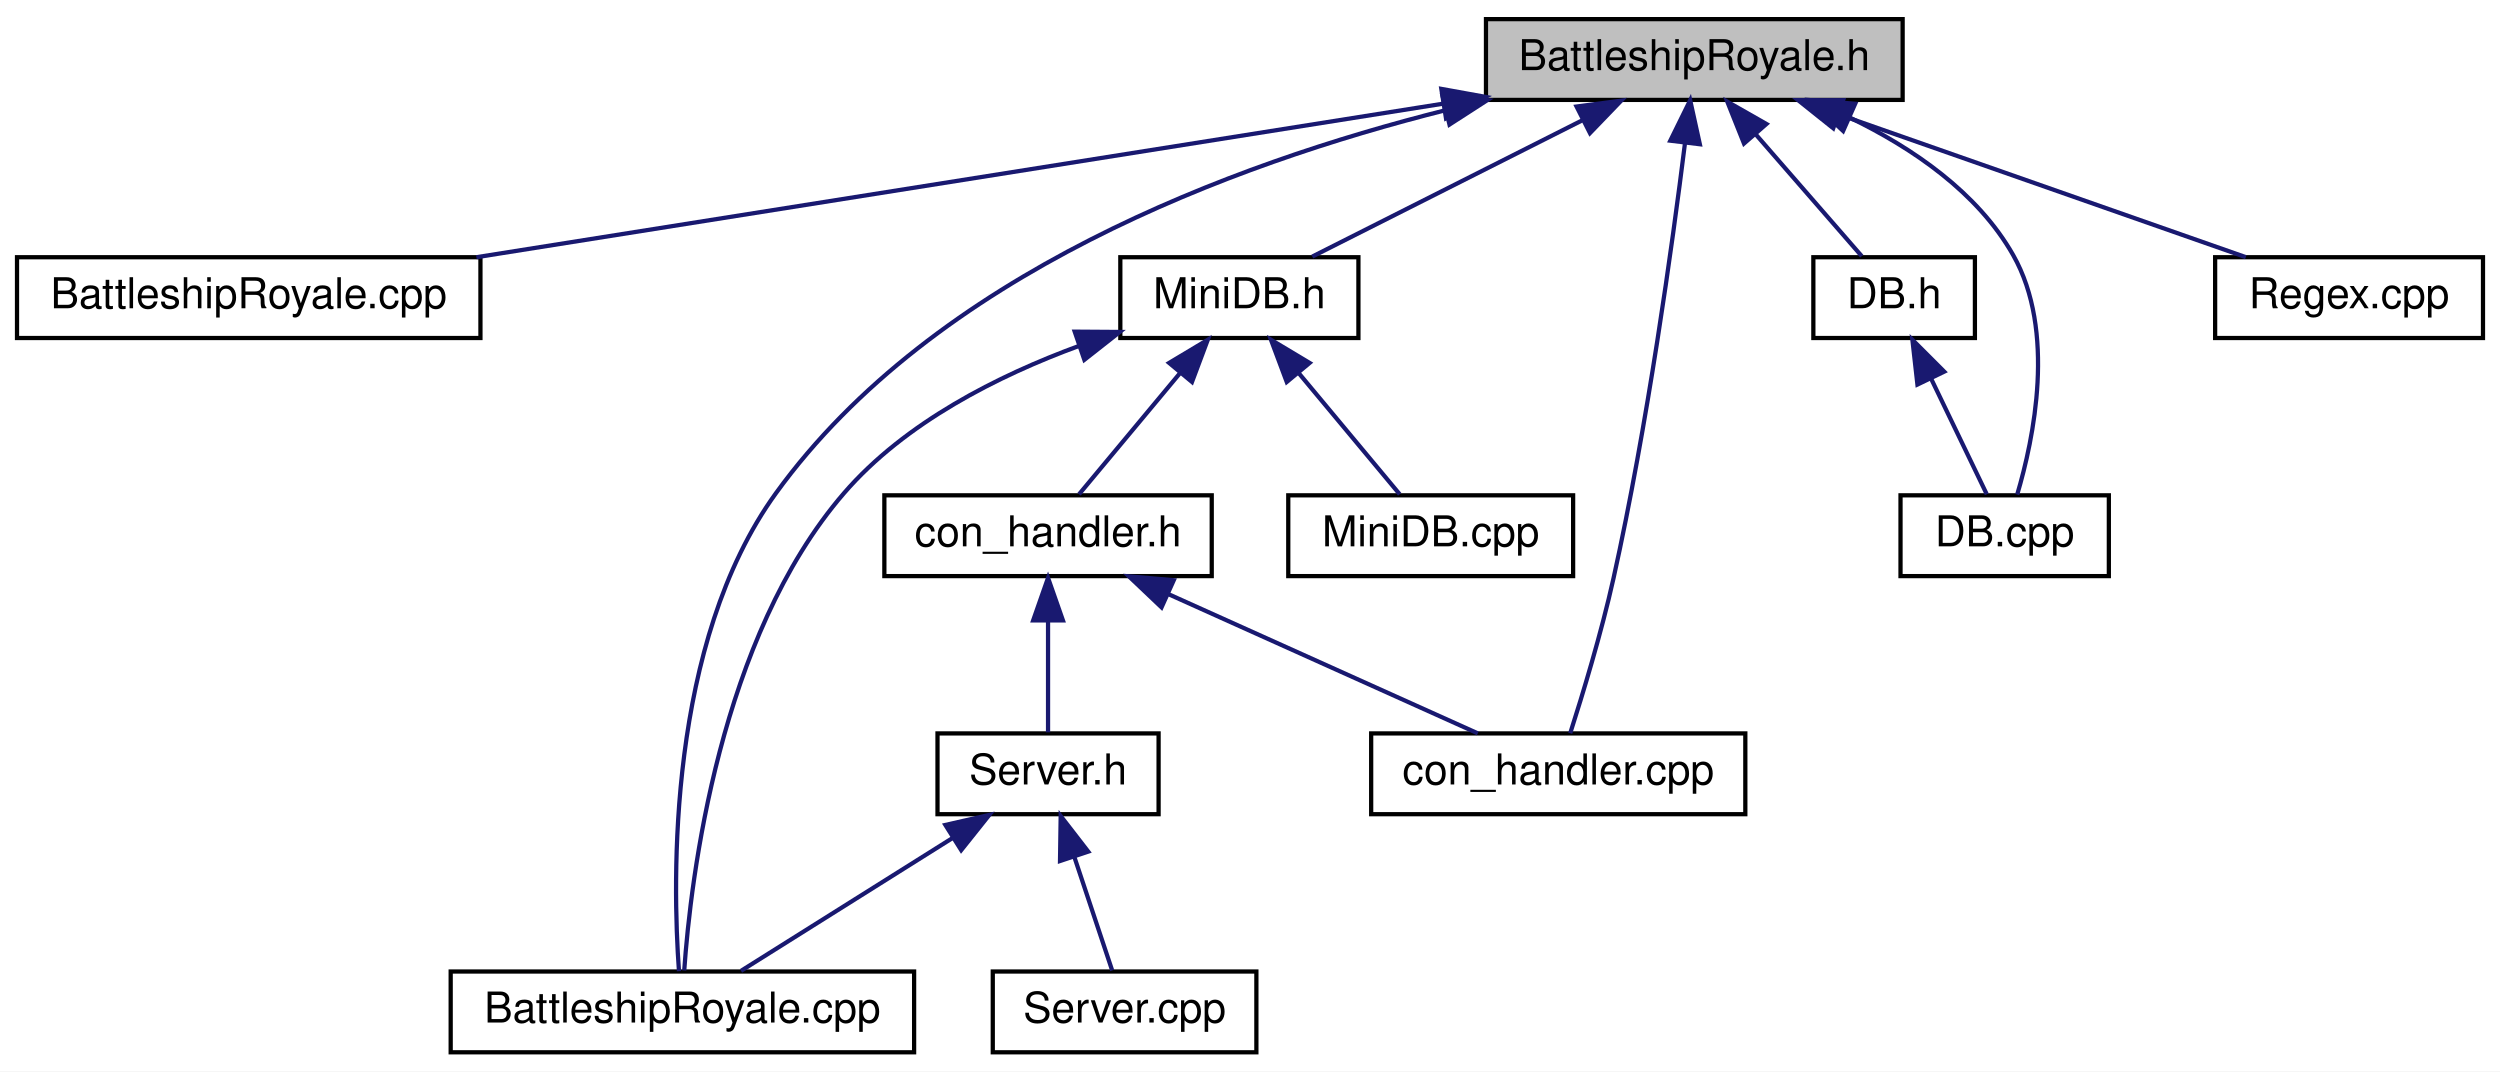
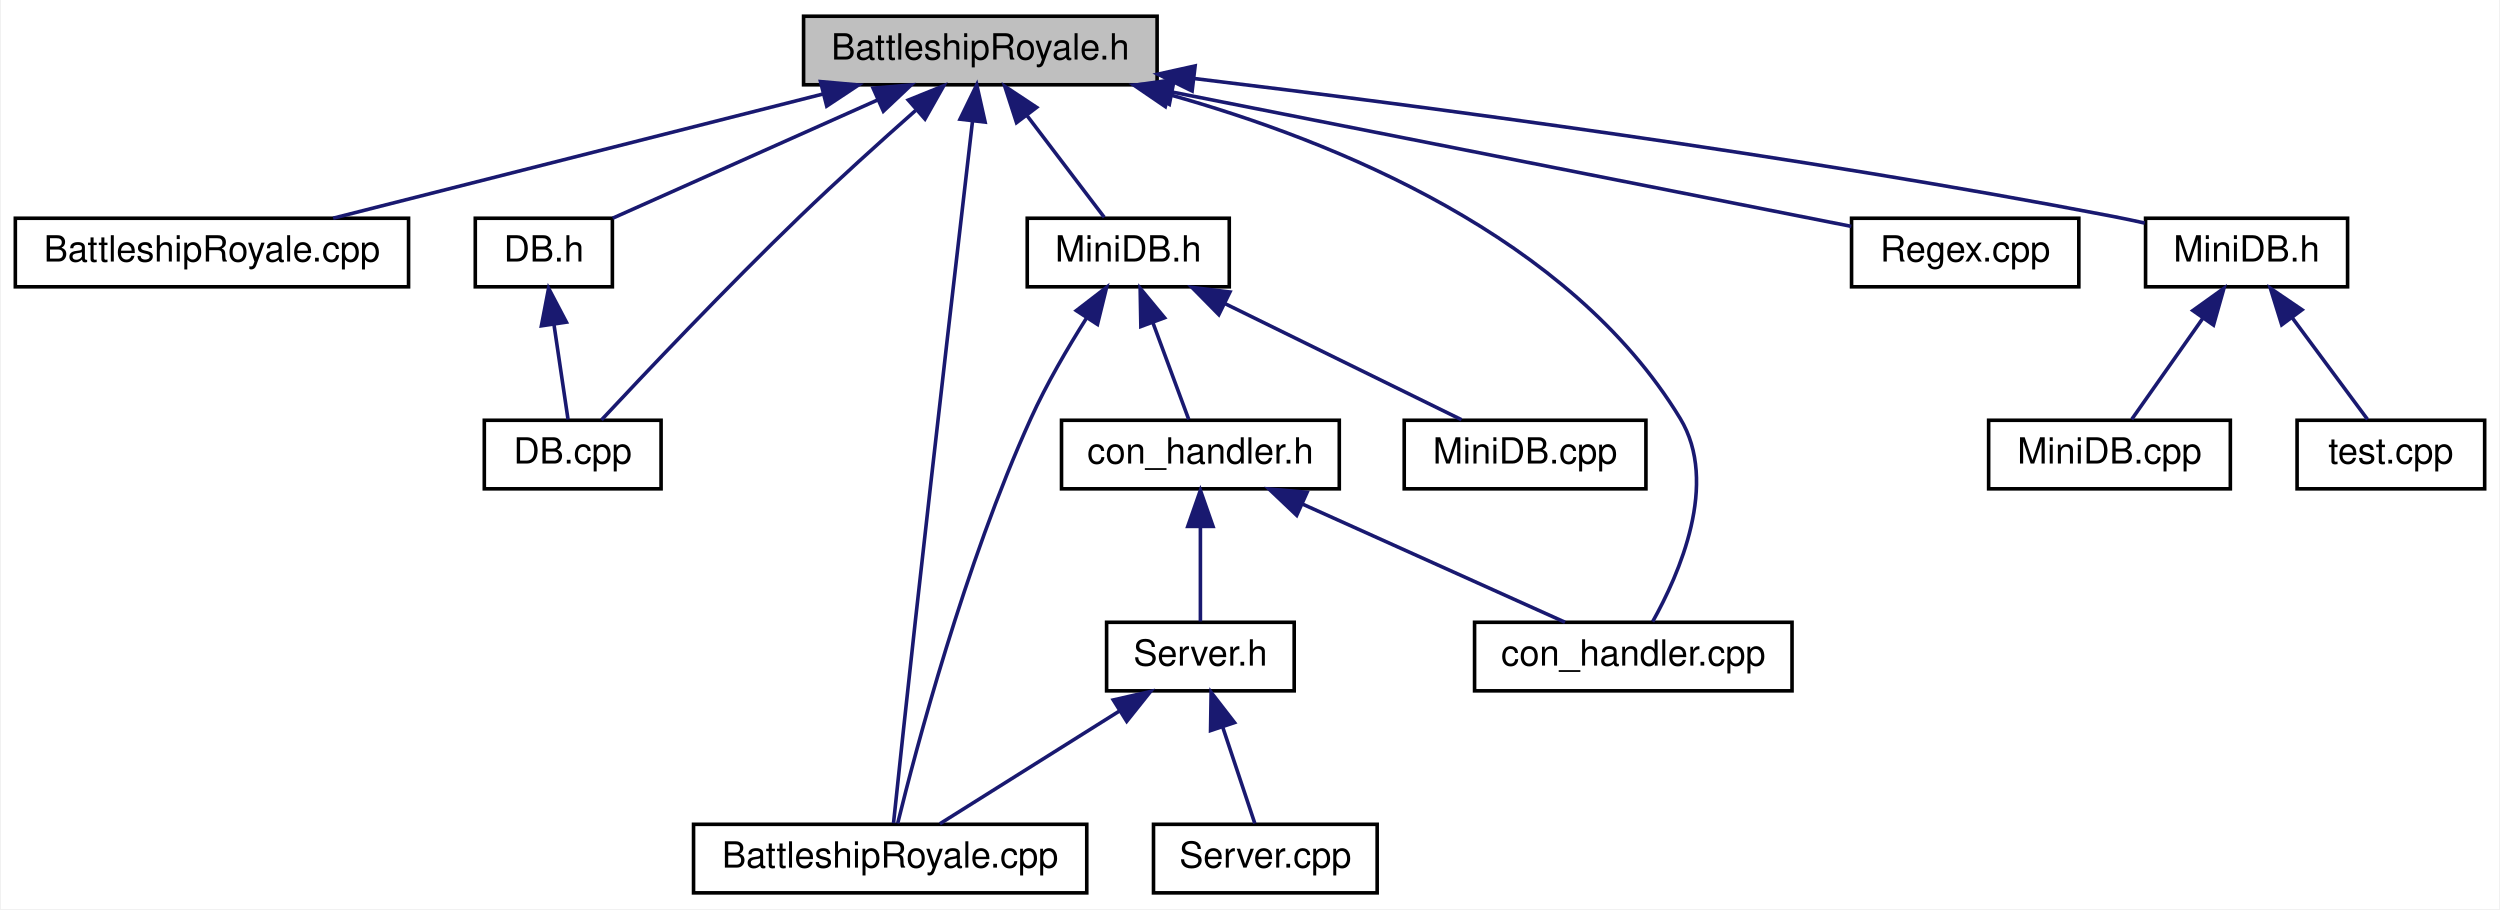
- <svg xmlns="http://www.w3.org/2000/svg" xmlns:xlink="http://www.w3.org/1999/xlink" width="588pt" height="252pt" viewBox="0.00 0.00 588.00 252.00">
+ <svg xmlns="http://www.w3.org/2000/svg" xmlns:xlink="http://www.w3.org/1999/xlink" width="693pt" height="252pt" viewBox="0.00 0.00 692.50 252.00">
  <g id="graph0" class="graph" transform="scale(1 1) rotate(0) translate(4 248)">
-     <polygon fill="white" stroke="none" points="-4,4 -4,-248 584,-248 584,4 -4,4" />
+     <polygon fill="white" stroke="none" points="-4,4 -4,-248 688.5,-248 688.5,4 -4,4" />
    <g id="node1" class="node">
      <g id="a_node1">
        <a xlink:title="Заголовочный файл с пространством имён, которое хранит в себе константы.">
-           <polygon fill="#bfbfbf" stroke="black" points="345.5,-224.5 345.5,-243.5 443.5,-243.5 443.5,-224.5 345.5,-224.5" />
-           <text text-anchor="middle" x="394.5" y="-231.5" font-family="Helvetica,sans-Serif" font-size="10.00">BattleshipRoyale.h</text>
+           <polygon fill="#bfbfbf" stroke="black" points="218.5,-224.5 218.5,-243.5 316.5,-243.5 316.5,-224.5 218.5,-224.5" />
+           <text text-anchor="middle" x="267.5" y="-231.5" font-family="Helvetica,sans-Serif" font-size="10.00">BattleshipRoyale.h</text>
        </a>
      </g>
    </g>
    <g id="node2" class="node">
      <g id="a_node2">
        <a xlink:href="client_2src_2_battleship_royale_8cpp.html" target="_top" xlink:title="Клиент">
          <polygon fill="white" stroke="black" points="0,-168.5 0,-187.5 109,-187.5 109,-168.5 0,-168.5" />
          <text text-anchor="middle" x="54.5" y="-175.5" font-family="Helvetica,sans-Serif" font-size="10.00">BattleshipRoyale.cpp</text>
        </a>
      </g>
    </g>
    <g id="edge1" class="edge">
-       <path fill="none" stroke="midnightblue" d="M335.47,-223.625C271.377,-213.445 169.908,-197.33 108.048,-187.505" />
-       <polygon fill="midnightblue" stroke="midnightblue" points="334.999,-227.094 345.424,-225.206 336.097,-220.18 334.999,-227.094" />
+       <path fill="none" stroke="midnightblue" d="M223.949,-221.959C183.719,-211.76 124.797,-196.822 88.093,-187.516" />
+       <polygon fill="midnightblue" stroke="midnightblue" points="223.196,-225.379 233.75,-224.444 224.916,-218.593 223.196,-225.379" />
    </g>
    <g id="node3" class="node">
      <g id="a_node3">
-         <a xlink:href="server_2src_2_battleship_royale_8cpp.html" target="_top" xlink:title="Сервер">
-           <polygon fill="white" stroke="black" points="102,-0.5 102,-19.5 211,-19.5 211,-0.5 102,-0.5" />
-           <text text-anchor="middle" x="156.5" y="-7.5" font-family="Helvetica,sans-Serif" font-size="10.00">BattleshipRoyale.cpp</text>
+         <a xlink:href="_d_b_8h.html" target="_top" xlink:title="Работа с базой данных">
+           <polygon fill="white" stroke="black" points="127.5,-168.5 127.5,-187.5 165.5,-187.5 165.5,-168.5 127.5,-168.5" />
+           <text text-anchor="middle" x="146.5" y="-175.5" font-family="Helvetica,sans-Serif" font-size="10.00">DB.h</text>
        </a>
      </g>
    </g>
    <g id="edge2" class="edge">
-       <path fill="none" stroke="midnightblue" d="M336.047,-222.096C285.789,-209.463 215.698,-183.407 178.5,-132 152.966,-96.713 154.157,-40.828 155.694,-19.581" />
-       <polygon fill="midnightblue" stroke="midnightblue" points="335.277,-225.511 345.819,-224.447 336.915,-218.705 335.277,-225.511" />
+       <path fill="none" stroke="midnightblue" d="M239.194,-220.368C216.535,-210.255 185.374,-196.349 165.583,-187.516" />
+       <polygon fill="midnightblue" stroke="midnightblue" points="237.769,-223.564 248.327,-224.444 240.622,-217.172 237.769,-223.564" />
    </g>
    <g id="node4" class="node">
      <g id="a_node4">
-         <a xlink:href="_mini_d_b_8h.html" target="_top" xlink:title="Облегчённый класс для работы с бд">
-           <polygon fill="white" stroke="black" points="259.5,-168.5 259.5,-187.5 315.5,-187.5 315.5,-168.5 259.5,-168.5" />
-           <text text-anchor="middle" x="287.5" y="-175.5" font-family="Helvetica,sans-Serif" font-size="10.00">MiniDB.h</text>
+         <a xlink:href="_d_b_8cpp.html" target="_top" xlink:title="Работа с базой данных">
+           <polygon fill="white" stroke="black" points="130,-112.5 130,-131.5 179,-131.5 179,-112.5 130,-112.5" />
+           <text text-anchor="middle" x="154.5" y="-119.5" font-family="Helvetica,sans-Serif" font-size="10.00">DB.cpp</text>
        </a>
      </g>
    </g>
+     <g id="edge4" class="edge">
+       <path fill="none" stroke="midnightblue" d="M249.587,-217.409C239.936,-208.877 227.906,-198.029 217.5,-188 197.131,-168.371 174.26,-144.21 162.475,-131.595" />
+       <polygon fill="midnightblue" stroke="midnightblue" points="247.533,-220.263 257.356,-224.232 252.152,-215.003 247.533,-220.263" />
+     </g>
+     <g id="node5" class="node">
+       <g id="a_node5">
+         <a xlink:href="server_2src_2_battleship_royale_8cpp.html" target="_top" xlink:title="Сервер">
+           <polygon fill="white" stroke="black" points="188,-0.5 188,-19.5 297,-19.5 297,-0.5 188,-0.5" />
+           <text text-anchor="middle" x="242.5" y="-7.5" font-family="Helvetica,sans-Serif" font-size="10.00">BattleshipRoyale.cpp</text>
+         </a>
+       </g>
+     </g>
+     <g id="edge5" class="edge">
+       <path fill="none" stroke="midnightblue" d="M265.332,-214.455C261.908,-185.087 255.066,-126.07 249.5,-76 247.268,-55.921 244.756,-32.339 243.432,-19.834" />
+       <polygon fill="midnightblue" stroke="midnightblue" points="261.868,-214.966 266.504,-224.493 268.821,-214.155 261.868,-214.966" />
+     </g>
+     <g id="node6" class="node">
+       <g id="a_node6">
+         <a xlink:href="server_2src_2_mini_d_b_8h.html" target="_top" xlink:title="Облегчённый класс для работы с бд">
+           <polygon fill="white" stroke="black" points="280.5,-168.5 280.5,-187.5 336.5,-187.5 336.5,-168.5 280.5,-168.5" />
+           <text text-anchor="middle" x="308.5" y="-175.5" font-family="Helvetica,sans-Serif" font-size="10.00">MiniDB.h</text>
+         </a>
+       </g>
+     </g>
+     <g id="edge6" class="edge">
+       <path fill="none" stroke="midnightblue" d="M280.517,-215.855C287.617,-206.505 296.104,-195.327 301.856,-187.751" />
+       <polygon fill="midnightblue" stroke="midnightblue" points="277.53,-214.002 274.27,-224.083 283.105,-218.235 277.53,-214.002" />
+     </g>
+     <g id="node10" class="node">
+       <g id="a_node10">
+         <a xlink:href="server_2src_2con__handler_8cpp.html" target="_top" xlink:title="handler">
+           <polygon fill="white" stroke="black" points="404.5,-56.5 404.5,-75.5 492.5,-75.5 492.5,-56.5 404.5,-56.5" />
+           <text text-anchor="middle" x="448.5" y="-63.5" font-family="Helvetica,sans-Serif" font-size="10.00">con_handler.cpp</text>
+         </a>
+       </g>
+     </g>
+     <g id="edge14" class="edge">
+       <path fill="none" stroke="midnightblue" d="M319.901,-221.768C366.191,-208.77 430.945,-182.356 461.5,-132 472.365,-114.094 461.211,-88.795 453.854,-75.665" />
+       <polygon fill="midnightblue" stroke="midnightblue" points="318.781,-218.444 310.03,-224.416 320.595,-225.205 318.781,-218.444" />
+     </g>
+     <g id="node12" class="node">
+       <g id="a_node12">
+         <a xlink:href="server_2src_2_regex_8cpp.html" target="_top" xlink:title="Работа с регулярными выражениями">
+           <polygon fill="white" stroke="black" points="509,-168.5 509,-187.5 572,-187.5 572,-168.5 509,-168.5" />
+           <text text-anchor="middle" x="540.5" y="-175.5" font-family="Helvetica,sans-Serif" font-size="10.00">Regex.cpp</text>
+         </a>
+       </g>
+     </g>
+     <g id="edge15" class="edge">
+       <path fill="none" stroke="midnightblue" d="M320.841,-222.449C376.81,-211.378 462.916,-194.346 508.934,-185.244" />
+       <polygon fill="midnightblue" stroke="midnightblue" points="319.888,-219.07 310.758,-224.444 321.247,-225.937 319.888,-219.07" />
+     </g>
+     <g id="node13" class="node">
+       <g id="a_node13">
+         <a xlink:href="testing_2minidb_2_mini_d_b_8h.html" target="_top" xlink:title="Облегчённый класс для работы с бд">
+           <polygon fill="white" stroke="black" points="590.5,-168.5 590.5,-187.5 646.5,-187.5 646.5,-168.5 590.5,-168.5" />
+           <text text-anchor="middle" x="618.5" y="-175.5" font-family="Helvetica,sans-Serif" font-size="10.00">MiniDB.h</text>
+         </a>
+       </g>
+     </g>
+     <g id="edge16" class="edge">
+       <path fill="none" stroke="midnightblue" d="M326.895,-226.217C390.249,-218.58 493.396,-204.988 581.5,-188 584.356,-187.449 587.324,-186.822 590.28,-186.161" />
+       <polygon fill="midnightblue" stroke="midnightblue" points="326.208,-222.774 316.694,-227.437 327.039,-229.725 326.208,-222.774" />
+     </g>
    <g id="edge3" class="edge">
-       <path fill="none" stroke="midnightblue" d="M368.198,-219.726C348.385,-209.727 321.793,-196.307 304.649,-187.655" />
-       <polygon fill="midnightblue" stroke="midnightblue" points="366.804,-222.943 377.309,-224.324 369.958,-216.694 366.804,-222.943" />
+       <path fill="none" stroke="midnightblue" d="M149.3,-158.101C150.628,-149.136 152.151,-138.858 153.204,-131.751" />
+       <polygon fill="midnightblue" stroke="midnightblue" points="145.824,-157.678 147.821,-168.083 152.749,-158.704 145.824,-157.678" />
+     </g>
+     <g id="edge7" class="edge">
+       <path fill="none" stroke="midnightblue" d="M296.892,-159.767C291.719,-151.59 285.831,-141.541 281.5,-132 263.163,-91.604 249.579,-40.049 244.588,-19.762" />
+       <polygon fill="midnightblue" stroke="midnightblue" points="294.104,-161.899 302.499,-168.362 299.966,-158.074 294.104,-161.899" />
+     </g>
+     <g id="node7" class="node">
+       <g id="a_node7">
+         <a xlink:href="server_2src_2con__handler_8h.html" target="_top" xlink:title="handler">
+           <polygon fill="white" stroke="black" points="290,-112.5 290,-131.5 367,-131.5 367,-112.5 290,-112.5" />
+           <text text-anchor="middle" x="328.5" y="-119.5" font-family="Helvetica,sans-Serif" font-size="10.00">con_handler.h</text>
+         </a>
+       </g>
+     </g>
+     <g id="edge8" class="edge">
+       <path fill="none" stroke="midnightblue" d="M315.282,-158.69C318.652,-149.589 322.569,-139.014 325.259,-131.751" />
+       <polygon fill="midnightblue" stroke="midnightblue" points="311.994,-157.49 311.803,-168.083 318.558,-159.921 311.994,-157.49" />
+     </g>
+     <g id="node11" class="node">
+       <g id="a_node11">
+         <a xlink:href="server_2src_2_mini_d_b_8cpp.html" target="_top" xlink:title="Облегчённый класс для работы с бд">
+           <polygon fill="white" stroke="black" points="385,-112.5 385,-131.5 452,-131.5 452,-112.5 385,-112.5" />
+           <text text-anchor="middle" x="418.5" y="-119.5" font-family="Helvetica,sans-Serif" font-size="10.00">MiniDB.cpp</text>
+         </a>
+       </g>
+     </g>
+     <g id="edge13" class="edge">
+       <path fill="none" stroke="midnightblue" d="M335.262,-163.862C355.659,-153.849 383.166,-140.346 400.87,-131.655" />
+       <polygon fill="midnightblue" stroke="midnightblue" points="333.608,-160.775 326.173,-168.324 336.692,-167.059 333.608,-160.775" />
    </g>
    <g id="node8" class="node">
      <g id="a_node8">
-         <a xlink:href="server_2src_2con__handler_8cpp.html" target="_top" xlink:title="handler">
-           <polygon fill="white" stroke="black" points="318.5,-56.5 318.5,-75.5 406.5,-75.5 406.5,-56.5 318.5,-56.5" />
-           <text text-anchor="middle" x="362.5" y="-63.5" font-family="Helvetica,sans-Serif" font-size="10.00">con_handler.cpp</text>
+         <a xlink:href="server_2src_2_server_8h.html" target="_top" xlink:title="Асинхронный сервер написанный на boost asio.">
+           <polygon fill="white" stroke="black" points="302.5,-56.5 302.5,-75.5 354.5,-75.5 354.5,-56.5 302.5,-56.5" />
+           <text text-anchor="middle" x="328.5" y="-63.5" font-family="Helvetica,sans-Serif" font-size="10.00">Server.h</text>
+         </a>
+       </g>
+     </g>
+     <g id="edge9" class="edge">
+       <path fill="none" stroke="midnightblue" d="M328.5,-101.805C328.5,-92.91 328.5,-82.78 328.5,-75.751" />
+       <polygon fill="midnightblue" stroke="midnightblue" points="325,-102.083 328.5,-112.083 332,-102.083 325,-102.083" />
+     </g>
+     <g id="edge12" class="edge">
+       <path fill="none" stroke="midnightblue" d="M356.873,-108.232C379.32,-98.131 410.035,-84.309 429.575,-75.516" />
+       <polygon fill="midnightblue" stroke="midnightblue" points="355.197,-105.148 347.514,-112.444 358.07,-111.532 355.197,-105.148" />
+     </g>
+     <g id="edge10" class="edge">
+       <path fill="none" stroke="midnightblue" d="M306.045,-50.901C290.276,-40.999 269.686,-28.07 256.283,-19.654" />
+       <polygon fill="midnightblue" stroke="midnightblue" points="304.352,-53.97 314.683,-56.324 308.075,-48.042 304.352,-53.97" />
+     </g>
+     <g id="node9" class="node">
+       <g id="a_node9">
+         <a xlink:href="server_2src_2_server_8cpp.html" target="_top" xlink:title="Асинхронный сервер написанный на boost asio.">
+           <polygon fill="white" stroke="black" points="315.5,-0.5 315.5,-19.5 377.5,-19.5 377.5,-0.5 315.5,-0.5" />
+           <text text-anchor="middle" x="346.5" y="-7.5" font-family="Helvetica,sans-Serif" font-size="10.00">Server.cpp</text>
        </a>
      </g>
    </g>
    <g id="edge11" class="edge">
-       <path fill="none" stroke="midnightblue" d="M392.304,-214.305C389.329,-190.415 383.462,-147.858 375.5,-112 372.644,-99.139 368.197,-84.535 365.316,-75.544" />
-       <polygon fill="midnightblue" stroke="midnightblue" points="388.853,-214.915 393.529,-224.422 395.802,-214.074 388.853,-214.915" />
+       <path fill="none" stroke="midnightblue" d="M334.701,-46.396C337.713,-37.362 341.188,-26.936 343.583,-19.751" />
+       <polygon fill="midnightblue" stroke="midnightblue" points="331.314,-45.489 331.472,-56.083 337.955,-47.703 331.314,-45.489" />
    </g>
-     <g id="node10" class="node">
-       <g id="a_node10">
-         <a xlink:href="_d_b_8h.html" target="_top" xlink:title="Работа с базой данных">
-           <polygon fill="white" stroke="black" points="422.5,-168.5 422.5,-187.5 460.5,-187.5 460.5,-168.5 422.5,-168.5" />
-           <text text-anchor="middle" x="441.5" y="-175.5" font-family="Helvetica,sans-Serif" font-size="10.00">DB.h</text>
+     <g id="node14" class="node">
+       <g id="a_node14">
+         <a xlink:href="testing_2minidb_2_mini_d_b_8cpp.html" target="_top" xlink:title="Облегчённый класс для работы с бд">
+           <polygon fill="white" stroke="black" points="547,-112.5 547,-131.5 614,-131.5 614,-112.5 547,-112.5" />
+           <text text-anchor="middle" x="580.5" y="-119.5" font-family="Helvetica,sans-Serif" font-size="10.00">MiniDB.cpp</text>
        </a>
      </g>
    </g>
-     <g id="edge12" class="edge">
-       <path fill="none" stroke="midnightblue" d="M408.921,-216.431C417.158,-206.967 427.154,-195.483 433.883,-187.751" />
-       <polygon fill="midnightblue" stroke="midnightblue" points="406.186,-214.242 402.261,-224.083 411.466,-218.838 406.186,-214.242" />
+     <g id="edge17" class="edge">
+       <path fill="none" stroke="midnightblue" d="M606.435,-159.855C599.855,-150.505 591.989,-139.327 586.658,-131.751" />
+       <polygon fill="midnightblue" stroke="midnightblue" points="603.608,-161.919 612.225,-168.083 609.332,-157.891 603.608,-161.919" />
    </g>
-     <g id="node11" class="node">
-       <g id="a_node11">
-         <a xlink:href="_d_b_8cpp.html" target="_top" xlink:title="Работа с базой данных">
-           <polygon fill="white" stroke="black" points="443,-112.5 443,-131.5 492,-131.5 492,-112.5 443,-112.5" />
-           <text text-anchor="middle" x="467.5" y="-119.5" font-family="Helvetica,sans-Serif" font-size="10.00">DB.cpp</text>
+     <g id="node15" class="node">
+       <g id="a_node15">
+         <a xlink:href="test_8cpp.html" target="_top" xlink:title=" ">
+           <polygon fill="white" stroke="black" points="632.5,-112.5 632.5,-131.5 684.5,-131.5 684.5,-112.5 632.5,-112.5" />
+           <text text-anchor="middle" x="658.5" y="-119.5" font-family="Helvetica,sans-Serif" font-size="10.00">test.cpp</text>
        </a>
      </g>
    </g>
-     <g id="edge14" class="edge">
-       <path fill="none" stroke="midnightblue" d="M431.213,-220.268C445.838,-213.181 461.153,-202.742 469.5,-188 479.624,-170.119 474.342,-144.81 470.443,-131.672" />
-       <polygon fill="midnightblue" stroke="midnightblue" points="429.503,-217.197 421.782,-224.453 432.342,-223.596 429.503,-217.197" />
-     </g>
-     <g id="node12" class="node">
-       <g id="a_node12">
-         <a xlink:href="server_2src_2regex_8cpp.html" target="_top" xlink:title="Работа с регулярными выражениями">
-           <polygon fill="white" stroke="black" points="517,-168.5 517,-187.5 580,-187.5 580,-168.5 517,-168.5" />
-           <text text-anchor="middle" x="548.5" y="-175.5" font-family="Helvetica,sans-Serif" font-size="10.00">Regex.cpp</text>
-         </a>
-       </g>
-     </g>
-     <g id="edge15" class="edge">
-       <path fill="none" stroke="midnightblue" d="M428.611,-221.039C457.587,-210.879 498.462,-196.546 524.212,-187.516" />
-       <polygon fill="midnightblue" stroke="midnightblue" points="427.18,-217.832 418.902,-224.444 429.497,-224.437 427.18,-217.832" />
-     </g>
-     <g id="edge4" class="edge">
-       <path fill="none" stroke="midnightblue" d="M249.778,-166.64C230.816,-159.672 208.874,-148.648 194.5,-132 165.146,-98.001 158.444,-41.352 156.933,-19.741" />
-       <polygon fill="midnightblue" stroke="midnightblue" points="248.771,-169.995 259.366,-169.923 251.038,-163.373 248.771,-169.995" />
-     </g>
-     <g id="node5" class="node">
-       <g id="a_node5">
-         <a xlink:href="server_2src_2con__handler_8h.html" target="_top" xlink:title="handler">
-           <polygon fill="white" stroke="black" points="204,-112.5 204,-131.5 281,-131.5 281,-112.5 204,-112.5" />
-           <text text-anchor="middle" x="242.5" y="-119.5" font-family="Helvetica,sans-Serif" font-size="10.00">con_handler.h</text>
-         </a>
-       </g>
-     </g>
-     <g id="edge5" class="edge">
-       <path fill="none" stroke="midnightblue" d="M273.453,-160.144C265.613,-150.736 256.171,-139.405 249.793,-131.751" />
-       <polygon fill="midnightblue" stroke="midnightblue" points="270.979,-162.641 280.069,-168.083 276.356,-158.16 270.979,-162.641" />
-     </g>
-     <g id="node9" class="node">
-       <g id="a_node9">
-         <a xlink:href="_mini_d_b_8cpp.html" target="_top" xlink:title="Облегчённый класс для работы с бд">
-           <polygon fill="white" stroke="black" points="299,-112.5 299,-131.5 366,-131.5 366,-112.5 299,-112.5" />
-           <text text-anchor="middle" x="332.5" y="-119.5" font-family="Helvetica,sans-Serif" font-size="10.00">MiniDB.cpp</text>
-         </a>
-       </g>
-     </g>
-     <g id="edge10" class="edge">
-       <path fill="none" stroke="midnightblue" d="M301.547,-160.144C309.387,-150.736 318.829,-139.405 325.207,-131.751" />
-       <polygon fill="midnightblue" stroke="midnightblue" points="298.644,-158.16 294.931,-168.083 304.021,-162.641 298.644,-158.16" />
-     </g>
-     <g id="node6" class="node">
-       <g id="a_node6">
-         <a xlink:href="server_2src_2_server_8h.html" target="_top" xlink:title="Асинхронный сервер написанный на boost asio.">
-           <polygon fill="white" stroke="black" points="216.5,-56.5 216.5,-75.5 268.5,-75.5 268.5,-56.5 216.5,-56.5" />
-           <text text-anchor="middle" x="242.5" y="-63.5" font-family="Helvetica,sans-Serif" font-size="10.00">Server.h</text>
-         </a>
-       </g>
-     </g>
-     <g id="edge6" class="edge">
-       <path fill="none" stroke="midnightblue" d="M242.5,-101.805C242.5,-92.91 242.5,-82.78 242.5,-75.751" />
-       <polygon fill="midnightblue" stroke="midnightblue" points="239,-102.083 242.5,-112.083 246,-102.083 239,-102.083" />
-     </g>
-     <g id="edge9" class="edge">
-       <path fill="none" stroke="midnightblue" d="M270.873,-108.232C293.32,-98.131 324.035,-84.309 343.575,-75.516" />
-       <polygon fill="midnightblue" stroke="midnightblue" points="269.197,-105.148 261.514,-112.444 272.07,-111.532 269.197,-105.148" />
-     </g>
-     <g id="edge7" class="edge">
-       <path fill="none" stroke="midnightblue" d="M220.045,-50.901C204.276,-40.999 183.686,-28.07 170.283,-19.654" />
-       <polygon fill="midnightblue" stroke="midnightblue" points="218.352,-53.97 228.683,-56.324 222.075,-48.042 218.352,-53.97" />
-     </g>
-     <g id="node7" class="node">
-       <g id="a_node7">
-         <a xlink:href="server_2src_2_server_8cpp.html" target="_top" xlink:title="Асинхронный сервер написанный на boost asio.">
-           <polygon fill="white" stroke="black" points="229.5,-0.5 229.5,-19.5 291.5,-19.5 291.5,-0.5 229.5,-0.5" />
-           <text text-anchor="middle" x="260.5" y="-7.5" font-family="Helvetica,sans-Serif" font-size="10.00">Server.cpp</text>
-         </a>
-       </g>
-     </g>
-     <g id="edge8" class="edge">
-       <path fill="none" stroke="midnightblue" d="M248.701,-46.396C251.713,-37.362 255.188,-26.936 257.583,-19.751" />
-       <polygon fill="midnightblue" stroke="midnightblue" points="245.314,-45.489 245.472,-56.083 251.955,-47.703 245.314,-45.489" />
-     </g>
-     <g id="edge13" class="edge">
-       <path fill="none" stroke="midnightblue" d="M450.175,-158.983C454.588,-149.817 459.752,-139.092 463.287,-131.751" />
-       <polygon fill="midnightblue" stroke="midnightblue" points="446.978,-157.555 445.793,-168.083 453.285,-160.591 446.978,-157.555" />
+     <g id="edge18" class="edge">
+       <path fill="none" stroke="midnightblue" d="M631.2,-159.855C638.126,-150.505 646.406,-139.327 652.018,-131.751" />
+       <polygon fill="midnightblue" stroke="midnightblue" points="628.245,-157.964 625.105,-168.083 633.87,-162.131 628.245,-157.964" />
    </g>
  </g>
</svg>
